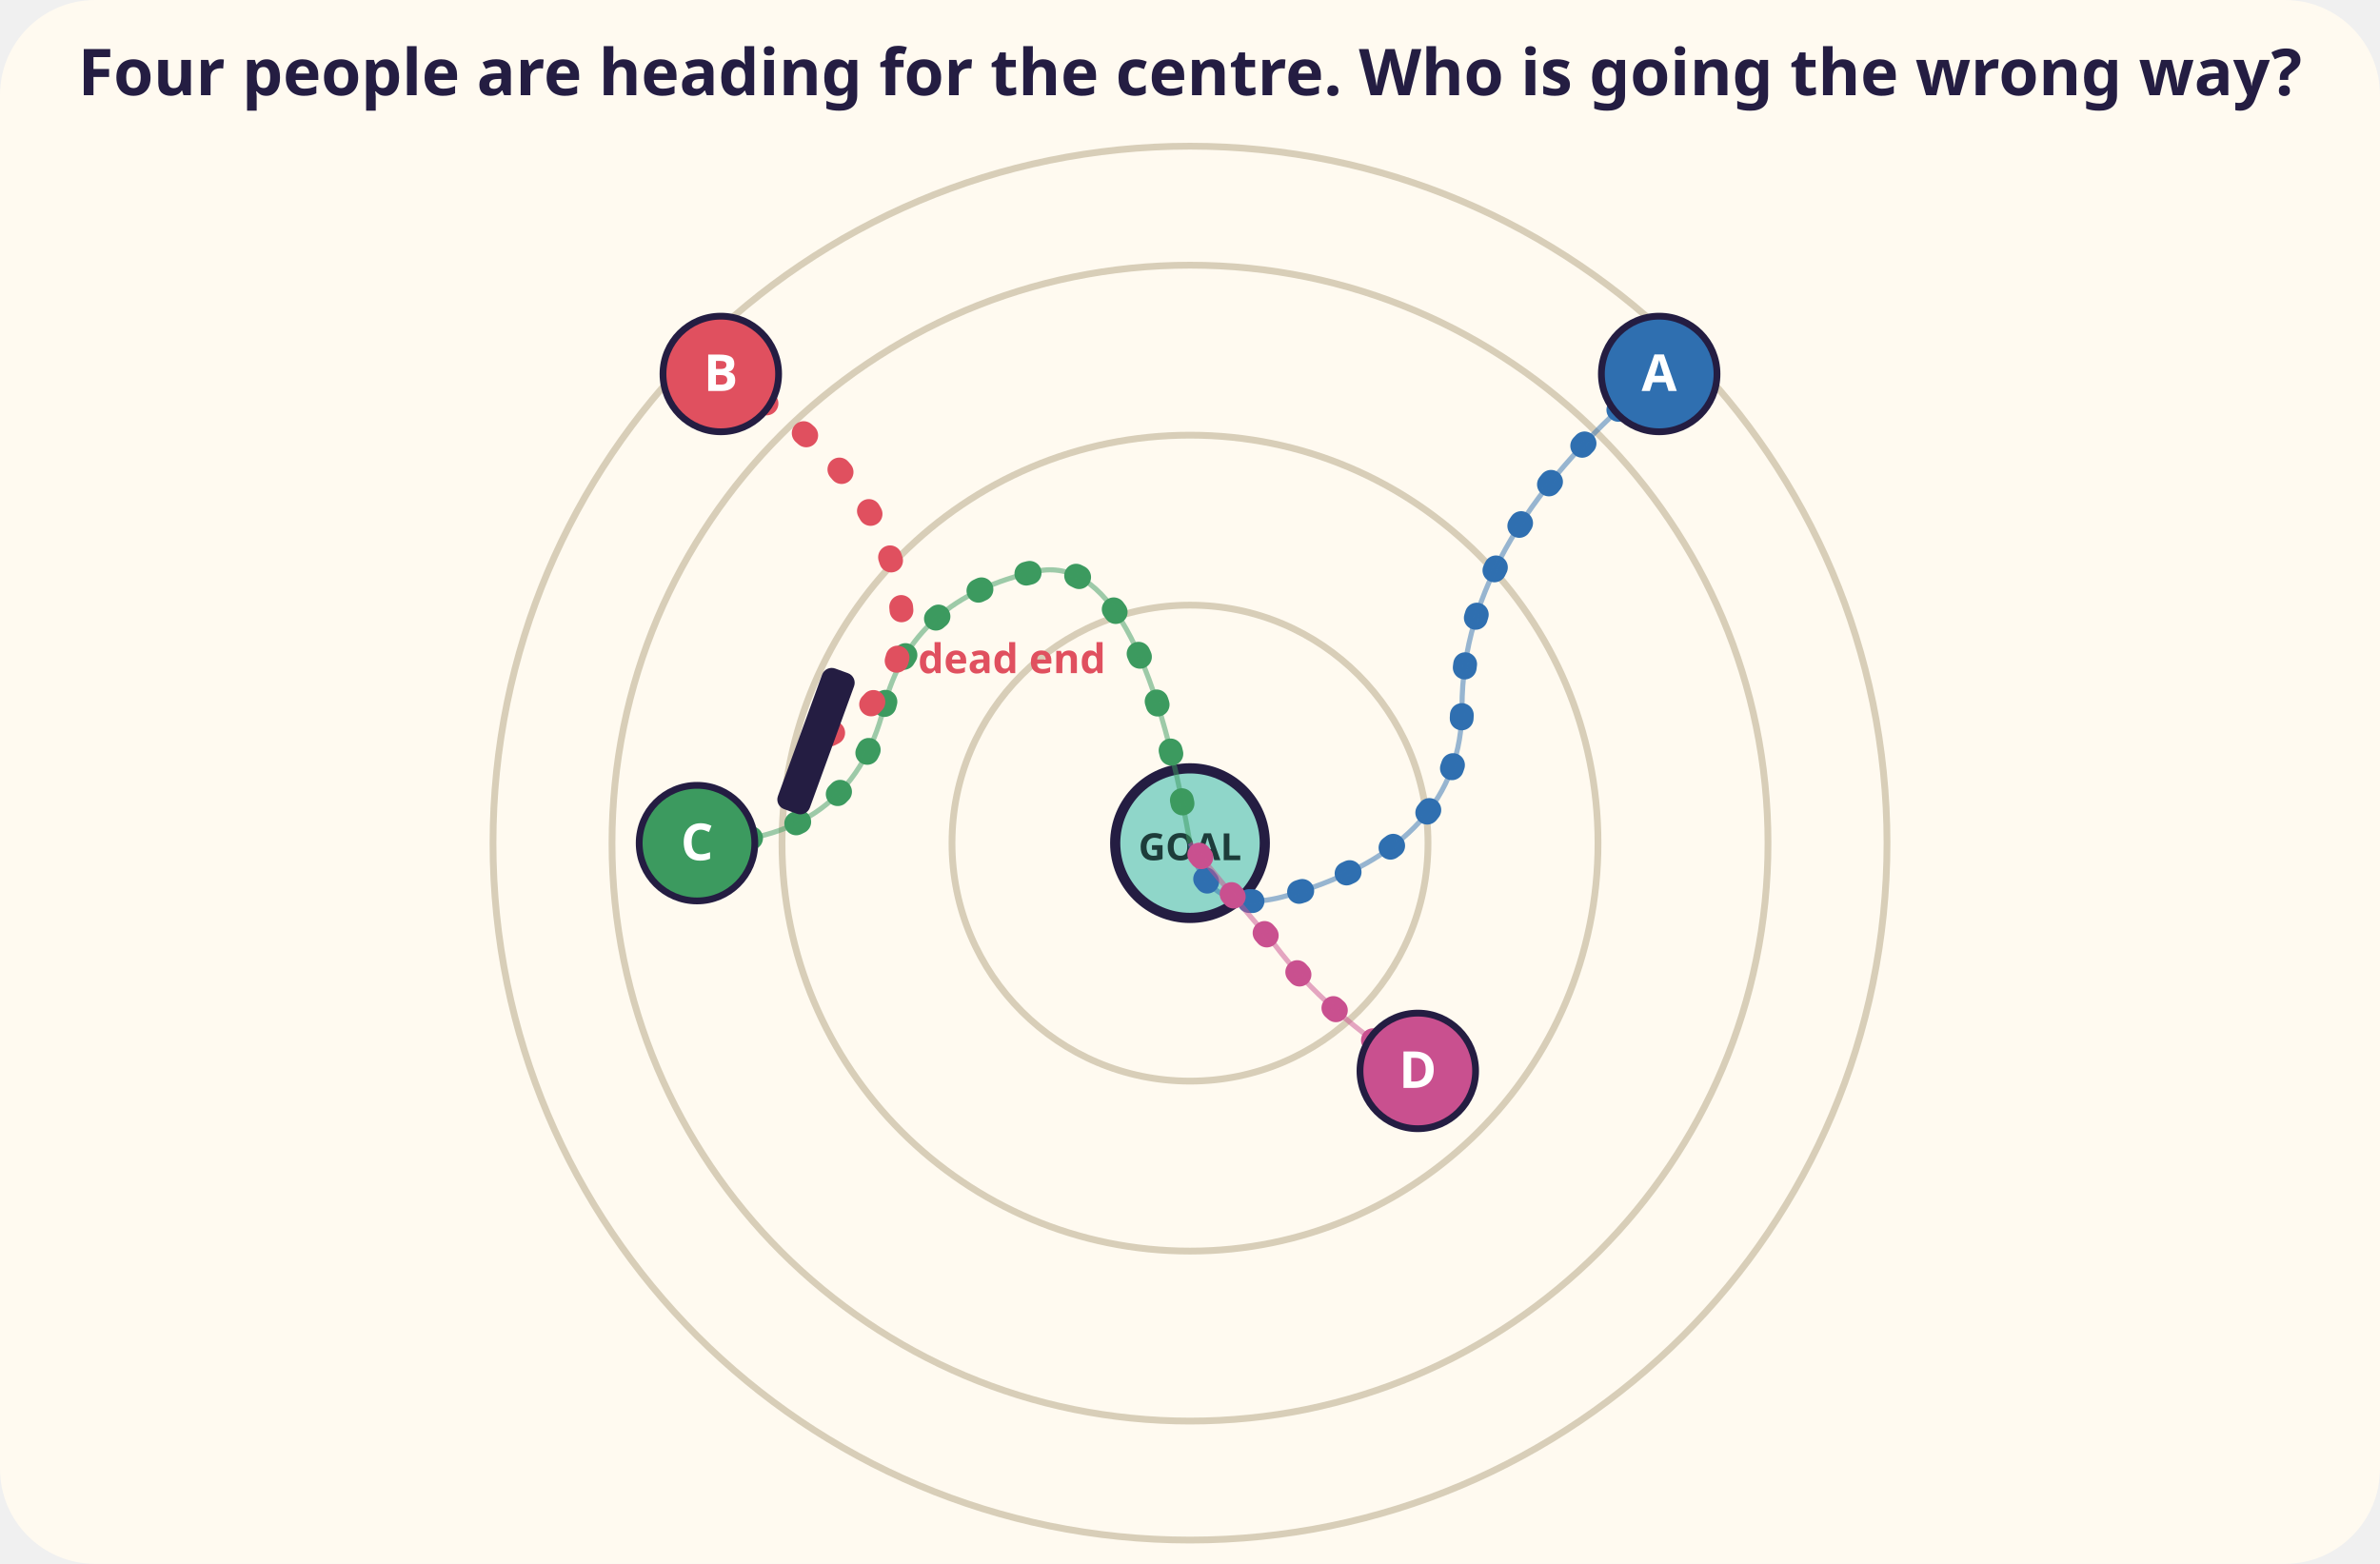
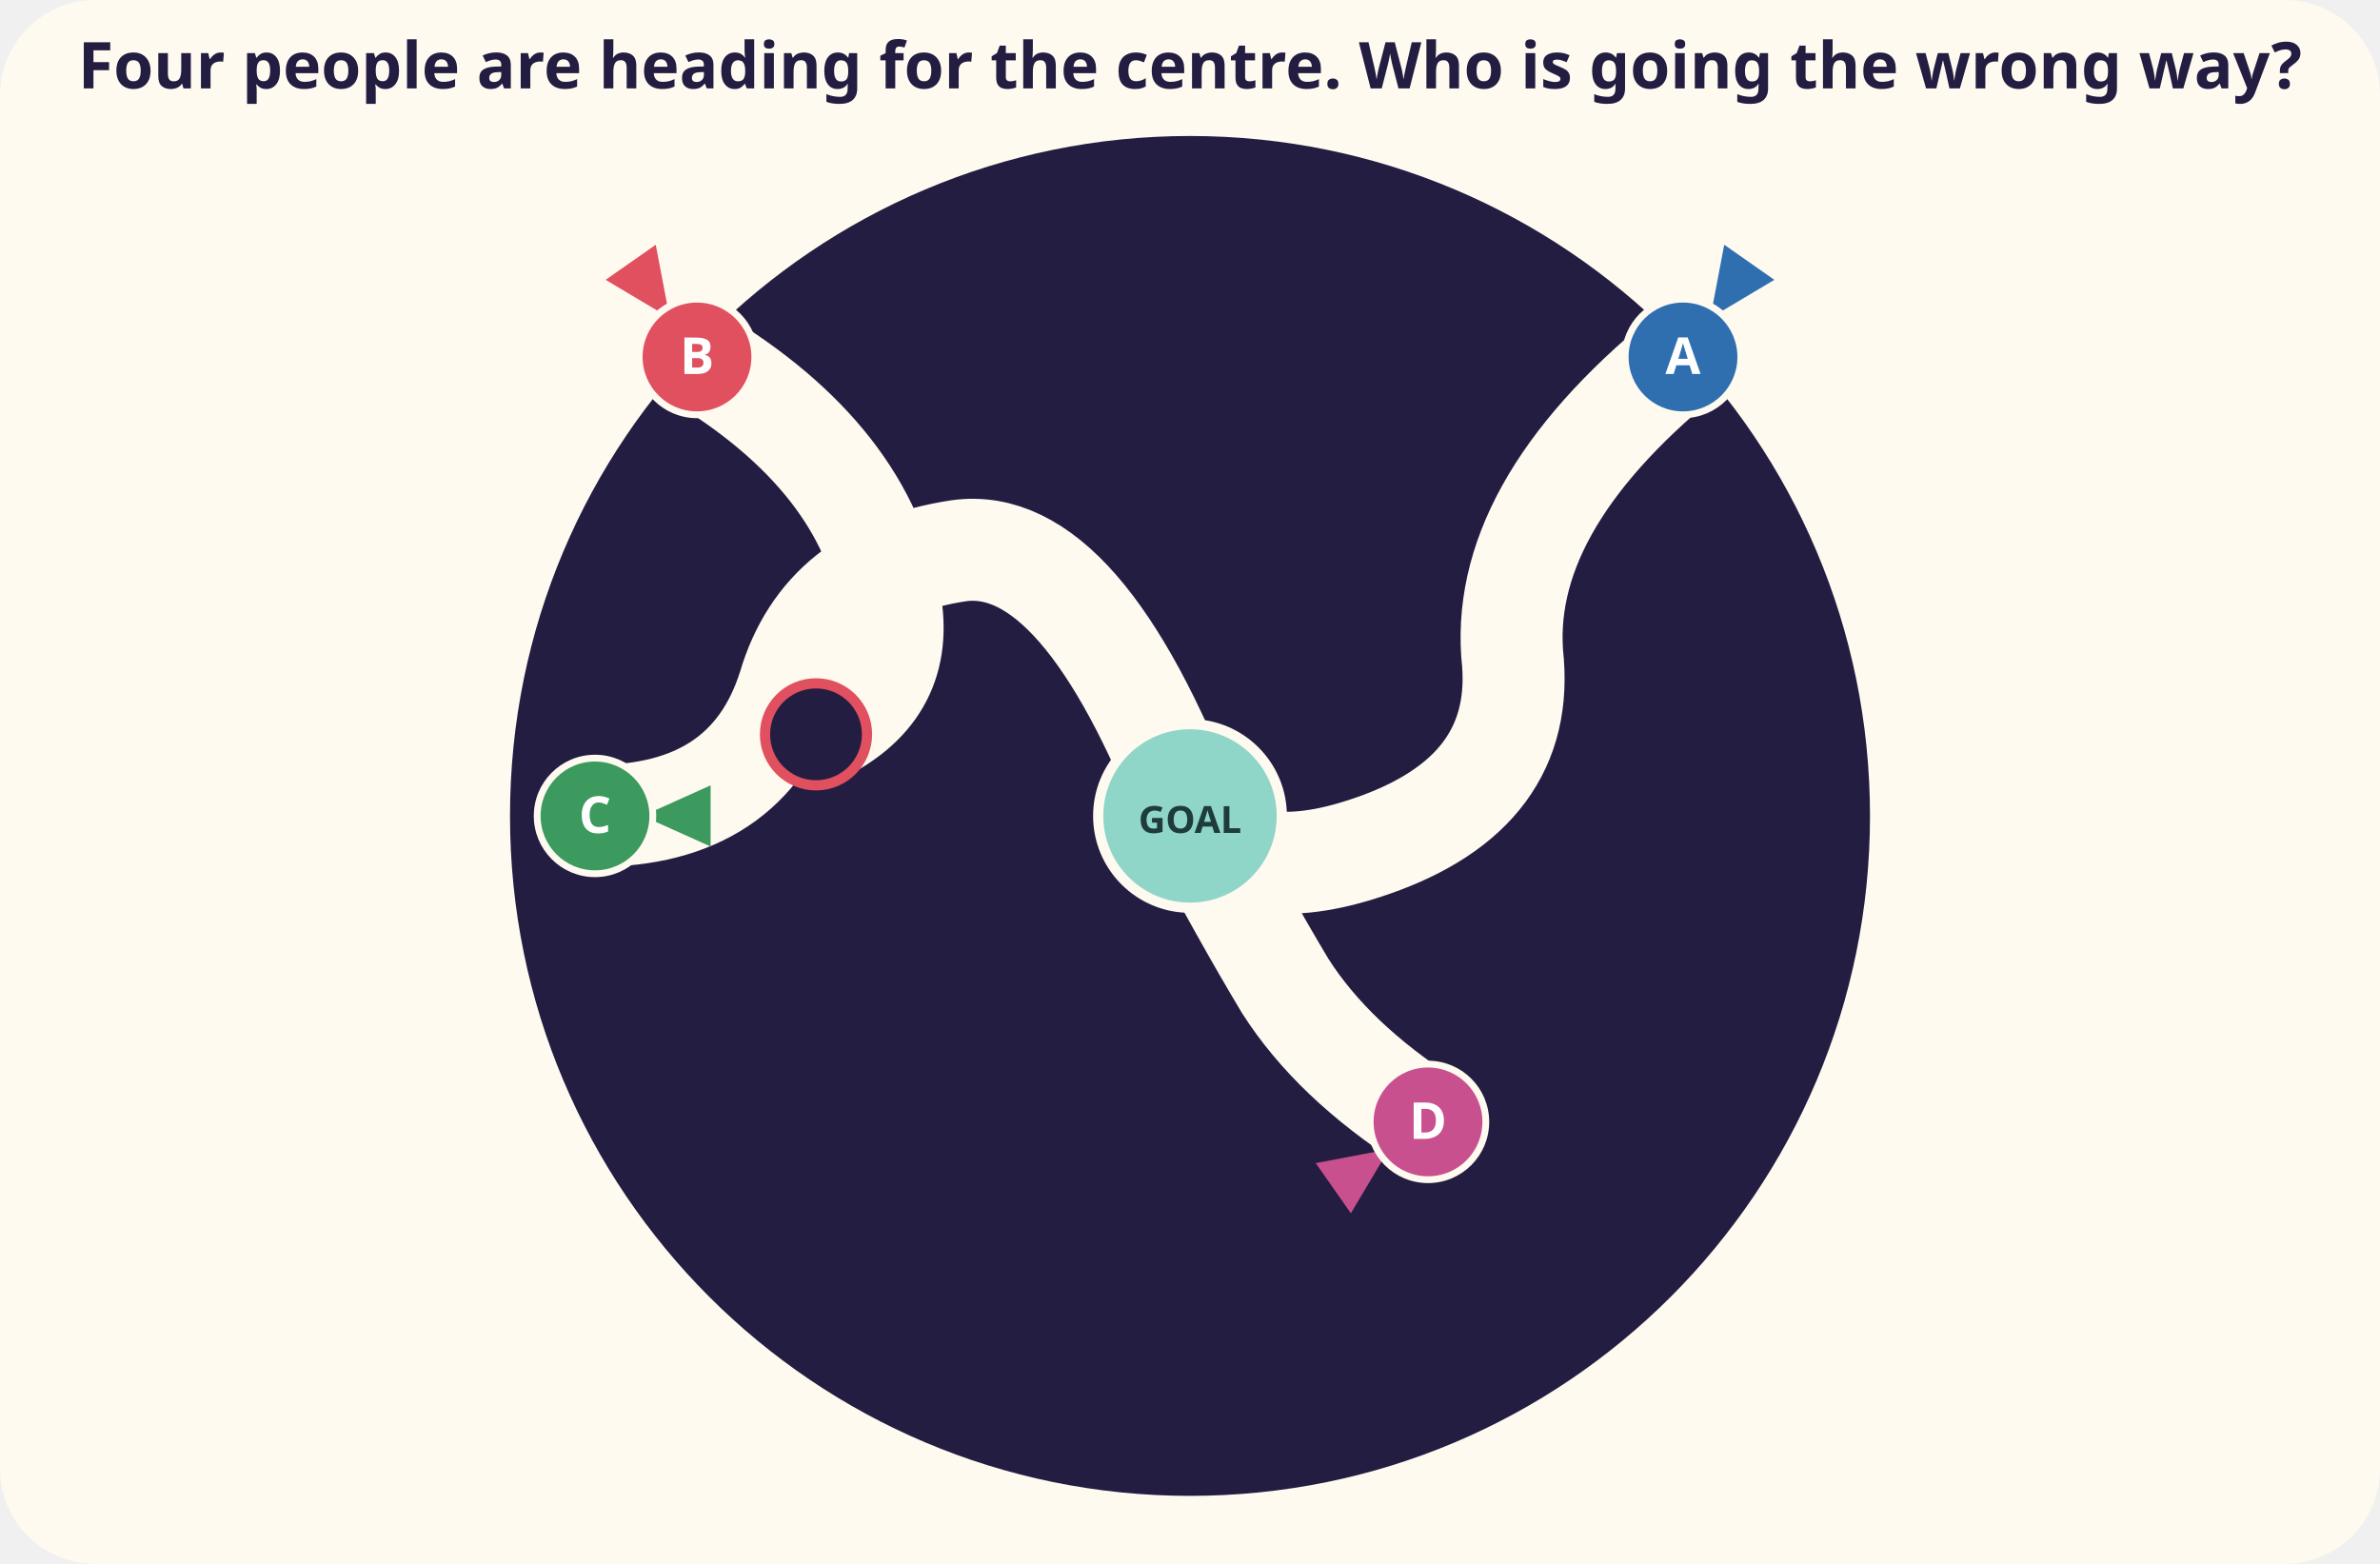
<svg xmlns="http://www.w3.org/2000/svg" viewBox="0 0 700 460" role="img" aria-labelledby="title desc">
  <rect width="700" height="460" rx="28" fill="#fffaf0" />
-   <text x="350" y="28" font-family="system-ui, sans-serif" text-anchor="middle" font-size="19" font-weight="700" fill="#241d42">Four people are heading for the centre. Who is going the wrong way?</text>
-   <g transform="translate(0,28)">
-     <g fill="none" stroke="#d8ceb8" stroke-width="2">
-       <circle cx="350" cy="220" r="205" />
-       <circle cx="350" cy="220" r="170" />
-       <circle cx="350" cy="220" r="120" />
-       <circle cx="350" cy="220" r="70" />
+   <text x="350" y="26" font-family="system-ui, sans-serif" text-anchor="middle" font-size="19" font-weight="700" fill="#241d42">Four people are heading for the centre. Who is going the wrong way?</text>
+   <g transform="translate(0,30)">
+     <circle cx="350" cy="210" r="200" fill="#241d42" />
+     <g fill="none" stroke="#fffaf0" stroke-width="30" stroke-linecap="round" stroke-linejoin="round">
+       <path d="M 495 75 Q 440 120 445 165 Q 448 205 400 220 Q 365 231 350 210" />
+       <path d="M 175 210 Q 220 210 232 172 Q 242 138 282 132 Q 318 127 350 210" />
+       <path d="M 420 300 Q 392 282 378 260 Q 366 240 350 210" />
+       <path d="M 205 75 Q 255 105 262 148 Q 266 174 240 186" />
    </g>
-     <circle cx="350" cy="220" r="22" fill="#8fd6c9" stroke="#241d42" stroke-width="3" />
-     <text x="350" y="225" text-anchor="middle" font-family="system-ui, sans-serif" font-size="11" font-weight="700" fill="#1d3c3a">GOAL</text>
-     <path d="M 488 82 Q 430 130 430 180 Q 430 220 380 235 Q 355 243 350 220" fill="none" stroke="#2f6fb0" stroke-width="7" stroke-linecap="round" stroke-dasharray="1 14" />
-     <path d="M 488 82 Q 430 130 430 180 Q 430 220 380 235 Q 355 243 350 220" fill="none" stroke="#2f6fb0" stroke-width="1.5" opacity="0.5" />
-     <path d="M 205 220 Q 250 220 260 180 Q 268 148 305 140 Q 335 134 350 220" fill="none" stroke="#3c9a5f" stroke-width="7" stroke-linecap="round" stroke-dasharray="1 14" />
-     <path d="M 205 220 Q 250 220 260 180 Q 268 148 305 140 Q 335 134 350 220" fill="none" stroke="#3c9a5f" stroke-width="1.5" opacity="0.5" />
-     <path d="M 417 287 Q 390 270 375 250 Q 362 235 350 220" fill="none" stroke="#c9508f" stroke-width="7" stroke-linecap="round" stroke-dasharray="1 14" />
-     <path d="M 417 287 Q 390 270 375 250 Q 362 235 350 220" fill="none" stroke="#c9508f" stroke-width="1.5" opacity="0.5" />
-     <path d="M 212 82 Q 260 110 265 150 Q 268 178 240 190" fill="none" stroke="#e0505f" stroke-width="7" stroke-linecap="round" stroke-dasharray="1 14" />
-     <g transform="translate(240,190) rotate(20)">
-       <rect x="-5" y="-22" width="10" height="44" rx="3" fill="#241d42" />
+     <circle cx="350" cy="210" r="27" fill="#8fd6c9" stroke="#fffaf0" stroke-width="3" />
+     <text x="350" y="215" text-anchor="middle" font-family="system-ui, sans-serif" font-size="11" font-weight="700" fill="#1d3c3a">GOAL</text>
+     <circle cx="240" cy="186" r="15" fill="#241d42" stroke="#e0505f" stroke-width="3" />
+   </g>
+   <g transform="translate(0,30)" font-family="system-ui, sans-serif" text-anchor="middle">
+     <g transform="translate(495,75)">
+       <path d="M -9 -34 L 9 -34 L 0 -14 Z" fill="#2f6fb0" transform="rotate(35)" />
+       <circle r="17" fill="#2f6fb0" stroke="#fffaf0" stroke-width="2" />
+       <text y="5" font-size="15" font-weight="800" fill="#fff">A</text>
    </g>
-     <text x="270" y="170" font-family="system-ui, sans-serif" font-size="12" font-weight="700" fill="#e0505f">dead end</text>
-     <g font-family="system-ui, sans-serif" text-anchor="middle">
-       <g transform="translate(488,82)">
-         <circle r="17" fill="#2f6fb0" stroke="#241d42" stroke-width="2" />
-         <text y="5" font-size="15" font-weight="800" fill="#fff">A</text>
-       </g>
-       <g transform="translate(212,82)">
-         <circle r="17" fill="#e0505f" stroke="#241d42" stroke-width="2" />
-         <text y="5" font-size="15" font-weight="800" fill="#fff">B</text>
-       </g>
-       <g transform="translate(205,220)">
-         <circle r="17" fill="#3c9a5f" stroke="#241d42" stroke-width="2" />
-         <text y="5" font-size="15" font-weight="800" fill="#fff">C</text>
-       </g>
-       <g transform="translate(417,287)">
-         <circle r="17" fill="#c9508f" stroke="#241d42" stroke-width="2" />
-         <text y="5" font-size="15" font-weight="800" fill="#fff">D</text>
-       </g>
+     <g transform="translate(205,75)">
+       <path d="M -9 -34 L 9 -34 L 0 -14 Z" fill="#e0505f" transform="rotate(-35)" />
+       <circle r="17" fill="#e0505f" stroke="#fffaf0" stroke-width="2" />
+       <text y="5" font-size="15" font-weight="800" fill="#fff">B</text>
+     </g>
+     <g transform="translate(175,210)">
+       <path d="M -9 -34 L 9 -34 L 0 -14 Z" fill="#3c9a5f" transform="rotate(90)" />
+       <circle r="17" fill="#3c9a5f" stroke="#fffaf0" stroke-width="2" />
+       <text y="5" font-size="15" font-weight="800" fill="#fff">C</text>
+     </g>
+     <g transform="translate(420,300)">
+       <path d="M -9 -34 L 9 -34 L 0 -14 Z" fill="#c9508f" transform="rotate(-125)" />
+       <circle r="17" fill="#c9508f" stroke="#fffaf0" stroke-width="2" />
+       <text y="5" font-size="15" font-weight="800" fill="#fff">D</text>
    </g>
  </g>
</svg>
